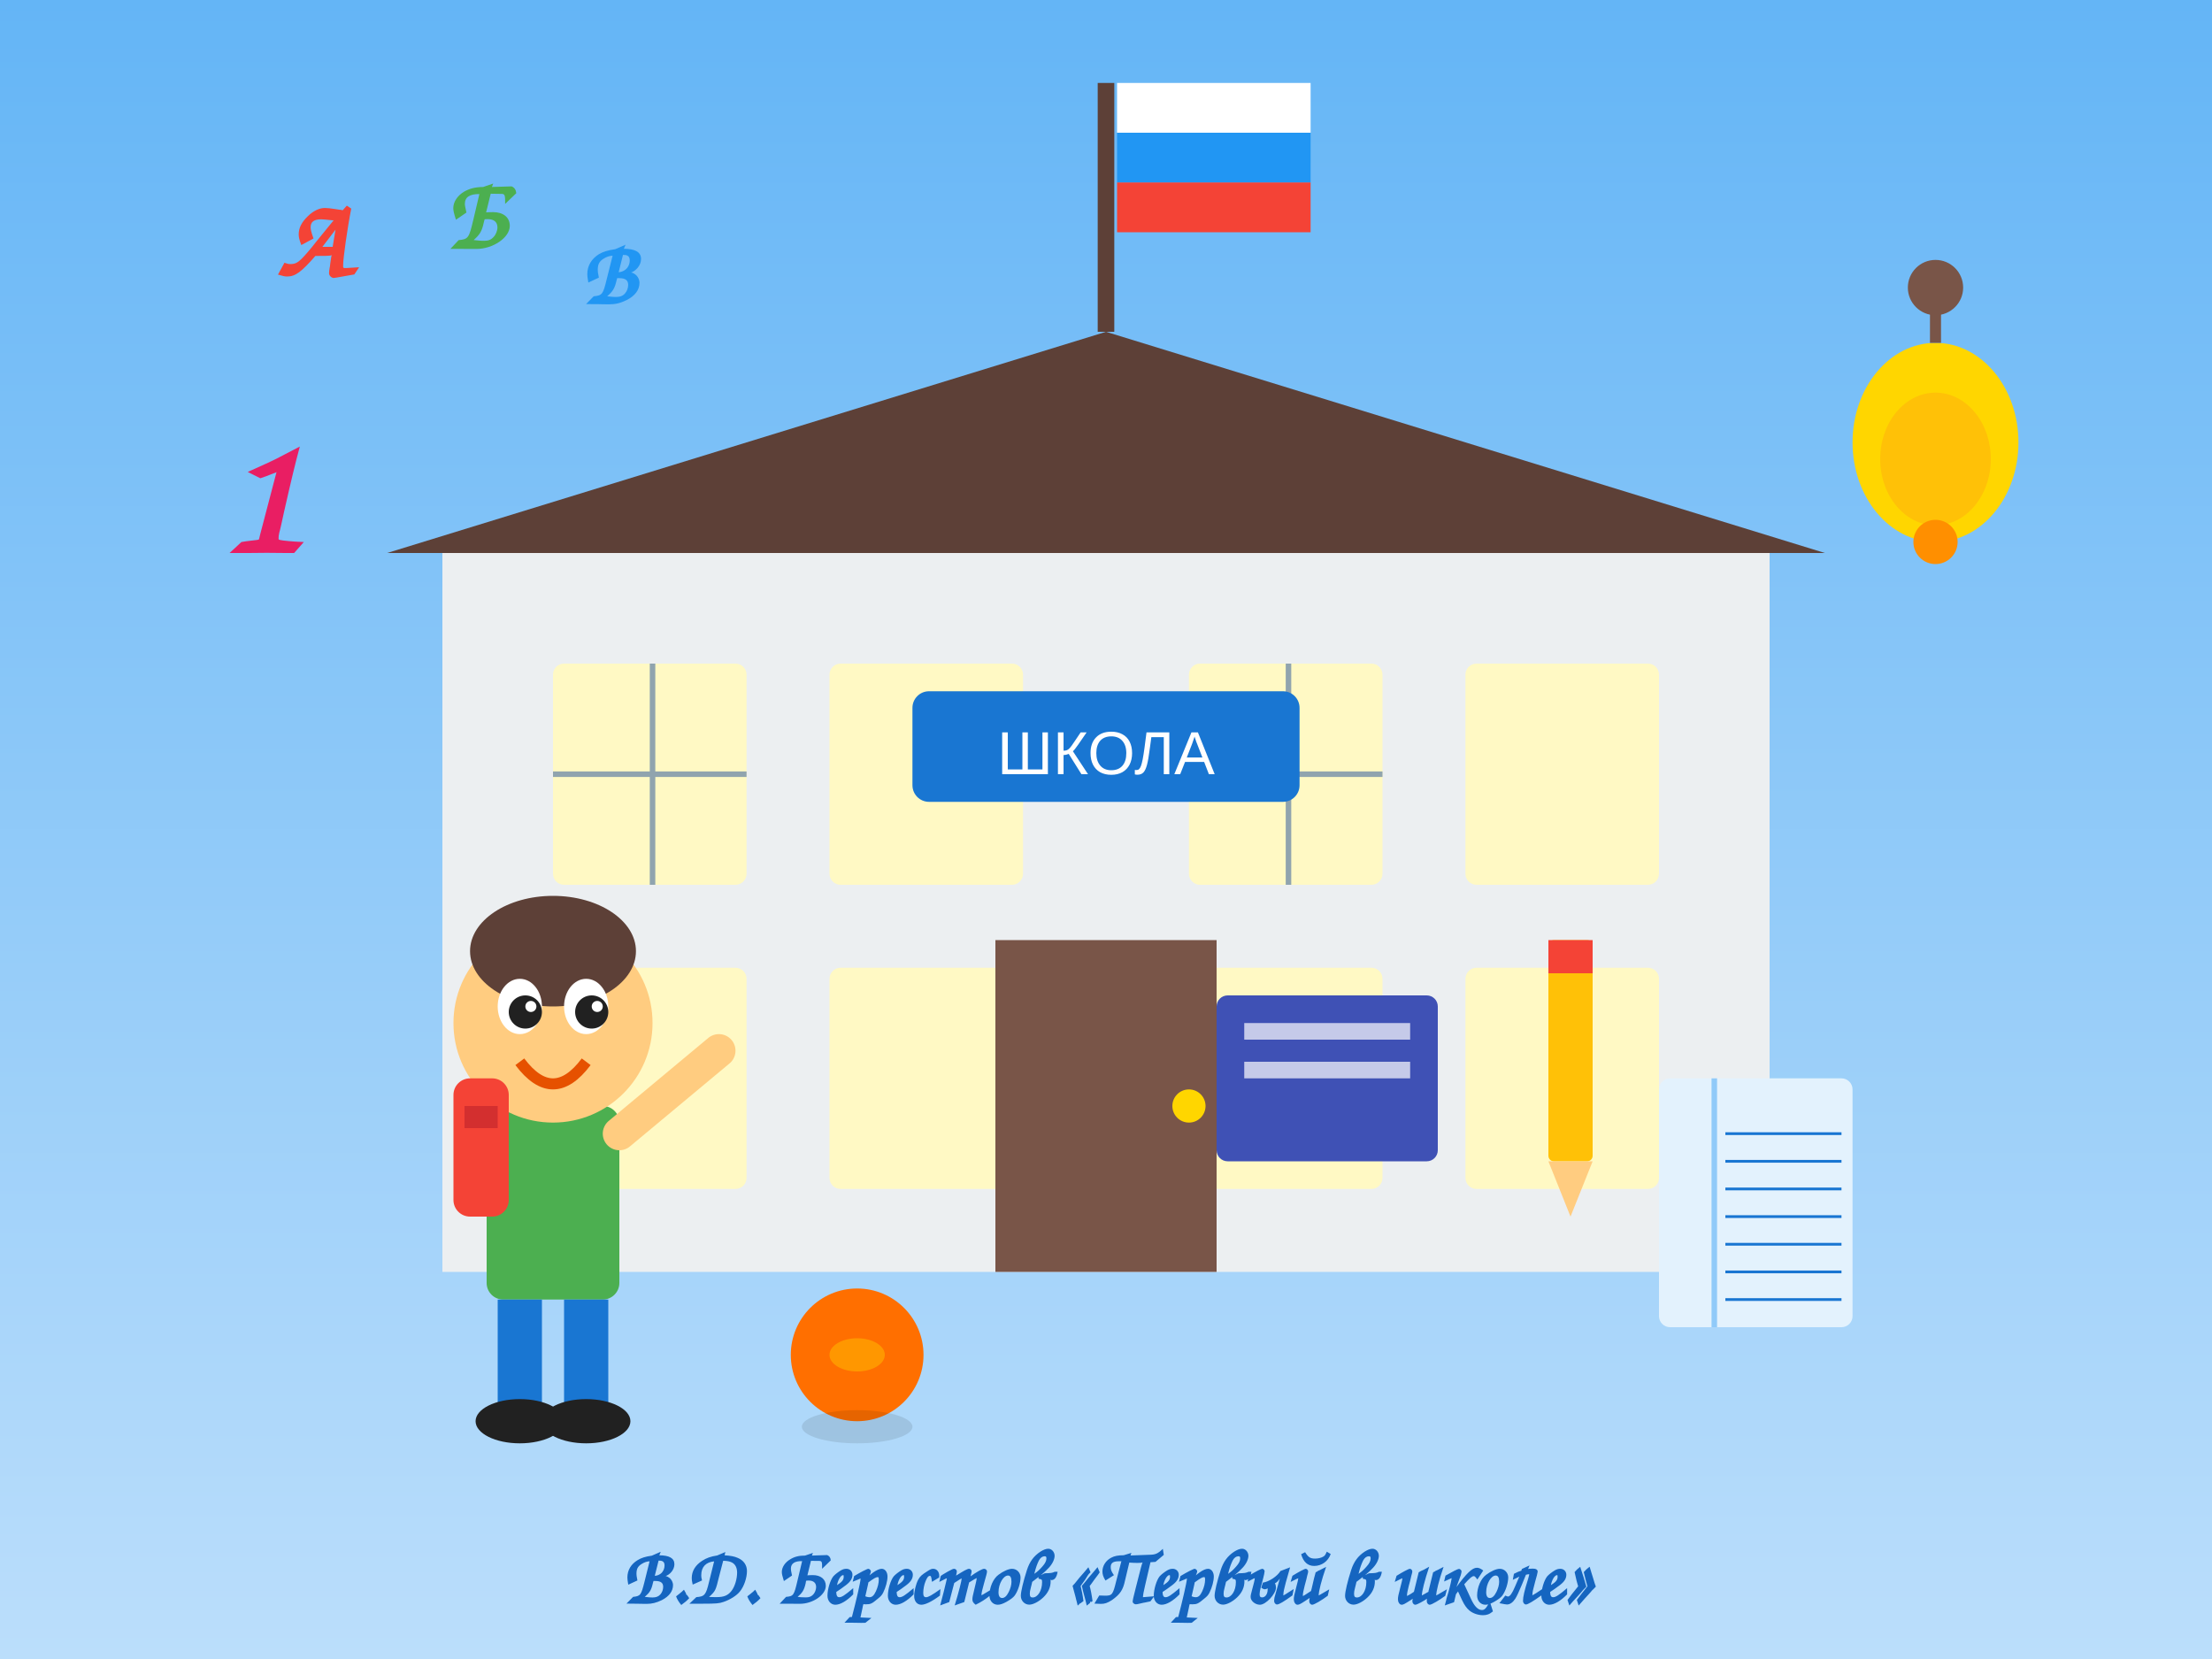
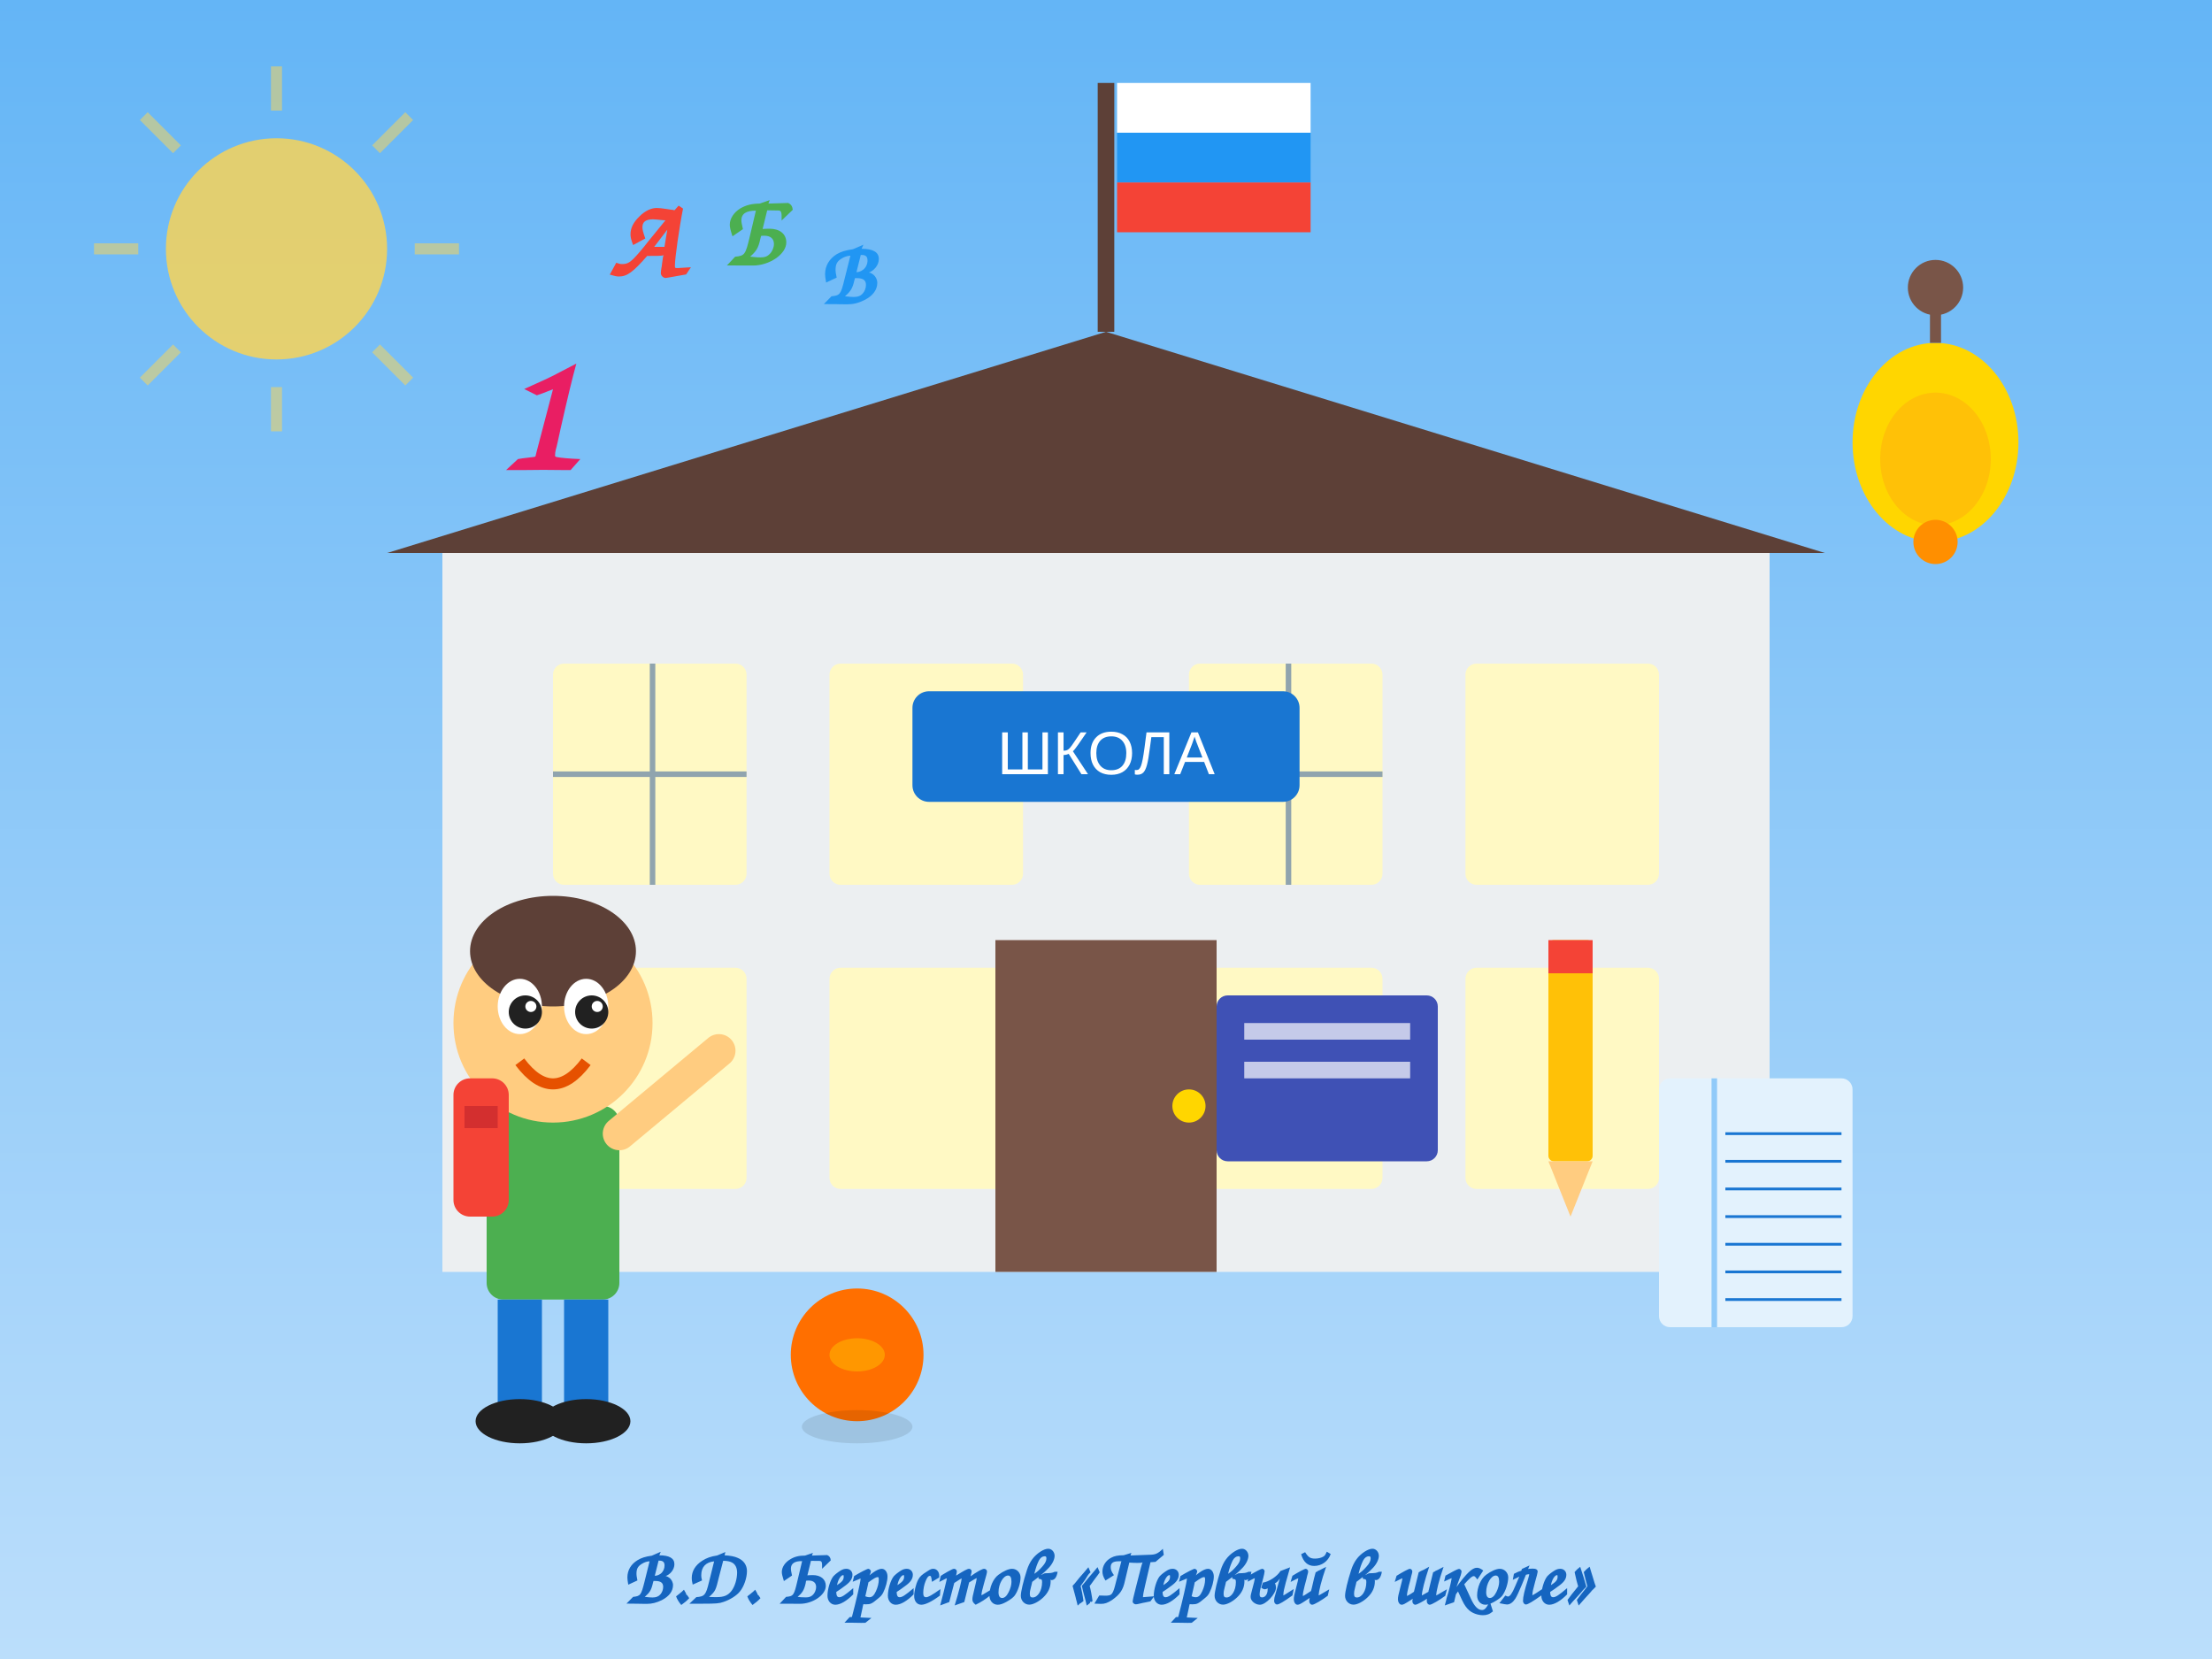
<svg xmlns="http://www.w3.org/2000/svg" viewBox="0 0 400 300">
  <defs>
    <linearGradient id="schoolGrad" x1="0%" y1="0%" x2="0%" y2="100%">
      <stop offset="0%" style="stop-color:#64B5F6" />
      <stop offset="100%" style="stop-color:#BBDEFB" />
    </linearGradient>
  </defs>
  <rect width="400" height="300" fill="url(#schoolGrad)" />
+   <circle cx="50" cy="45" r="20" fill="#FFD54F" opacity="0.8" />
+   <line x1="50" y1="20" x2="50" y2="12" stroke="#FFD54F" stroke-width="2" opacity="0.5" />
+   <line x1="50" y1="70" x2="50" y2="78" stroke="#FFD54F" stroke-width="2" opacity="0.5" />
+   <line x1="25" y1="45" x2="17" y2="45" stroke="#FFD54F" stroke-width="2" opacity="0.5" />
+   <line x1="75" y1="45" x2="83" y2="45" stroke="#FFD54F" stroke-width="2" opacity="0.5" />
+   <line x1="32" y1="27" x2="26" y2="21" stroke="#FFD54F" stroke-width="2" opacity="0.5" />
+   <line x1="68" y1="63" x2="74" y2="69" stroke="#FFD54F" stroke-width="2" opacity="0.5" />
+   <line x1="68" y1="27" x2="74" y2="21" stroke="#FFD54F" stroke-width="2" opacity="0.5" />
+   <line x1="32" y1="63" x2="26" y2="69" stroke="#FFD54F" stroke-width="2" opacity="0.5" />
  <g transform="translate(200, 100)">
    <rect x="-120" y="0" width="240" height="130" fill="#ECEFF1" />
    <polygon points="-130,0 0,-40 130,0" fill="#5D4037" />
    <line x1="0" y1="-40" x2="0" y2="-85" stroke="#5D4037" stroke-width="3" />
    <rect x="2" y="-85" width="35" height="9" fill="#FFFFFF" />
    <rect x="2" y="-76" width="35" height="9" fill="#2196F3" />
    <rect x="2" y="-67" width="35" height="9" fill="#F44336" />
    <g fill="#FFF9C4">
      <rect x="-100" y="20" width="35" height="40" rx="2" />
      <rect x="-50" y="20" width="35" height="40" rx="2" />
      <rect x="15" y="20" width="35" height="40" rx="2" />
      <rect x="65" y="20" width="35" height="40" rx="2" />
      <rect x="-100" y="75" width="35" height="40" rx="2" />
      <rect x="-50" y="75" width="35" height="40" rx="2" />
      <rect x="15" y="75" width="35" height="40" rx="2" />
      <rect x="65" y="75" width="35" height="40" rx="2" />
    </g>
    <g stroke="#90A4AE" stroke-width="1">
      <line x1="-82" y1="20" x2="-82" y2="60" />
      <line x1="-100" y1="40" x2="-65" y2="40" />
      <line x1="33" y1="20" x2="33" y2="60" />
      <line x1="15" y1="40" x2="50" y2="40" />
    </g>
    <rect x="-20" y="70" width="40" height="60" fill="#795548" />
    <circle cx="15" cy="100" r="3" fill="#FFD600" />
    <rect x="-35" y="25" width="70" height="20" fill="#1976D2" rx="3" />
    <text x="0" y="40" text-anchor="middle" font-family="Arial" font-size="11" fill="white">ШКОЛА</text>
  </g>
  <g transform="translate(100, 200)">
    <rect x="-12" y="0" width="24" height="35" fill="#4CAF50" rx="3" />
    <circle cx="0" cy="-15" r="18" fill="#FFCC80" />
    <ellipse cx="0" cy="-28" rx="15" ry="10" fill="#5D4037" />
    <ellipse cx="-6" cy="-18" rx="4" ry="5" fill="white" />
    <ellipse cx="6" cy="-18" rx="4" ry="5" fill="white" />
    <circle cx="-5" cy="-17" r="3" fill="#212121" />
    <circle cx="7" cy="-17" r="3" fill="#212121" />
    <circle cx="-4" cy="-18" r="1" fill="white" />
    <circle cx="8" cy="-18" r="1" fill="white" />
    <path d="M-6,-8 Q0,0 6,-8" stroke="#E65100" stroke-width="2" fill="none" />
    <rect x="-18" y="-5" width="10" height="25" fill="#F44336" rx="3" />
    <rect x="-16" y="0" width="6" height="4" fill="#D32F2F" />
    <rect x="-10" y="35" width="8" height="20" fill="#1976D2" />
    <rect x="2" y="35" width="8" height="20" fill="#1976D2" />
    <ellipse cx="-6" cy="57" rx="8" ry="4" fill="#212121" />
    <ellipse cx="6" cy="57" rx="8" ry="4" fill="#212121" />
    <line x1="12" y1="5" x2="30" y2="-10" stroke="#FFCC80" stroke-width="6" stroke-linecap="round">
      <animateTransform attributeName="transform" type="rotate" values="-10 12 5;10 12 5;-10 12 5" dur="0.5s" repeatCount="indefinite" />
    </line>
  </g>
  <g>
    <circle cx="155" cy="245" r="12" fill="#FF6F00">
      <animate attributeName="cy" values="245;225;245" dur="0.8s" repeatCount="indefinite" />
    </circle>
    <ellipse cx="155" cy="245" rx="5" ry="3" fill="#FFB300" opacity="0.6">
      <animate attributeName="cy" values="245;225;245" dur="0.8s" repeatCount="indefinite" />
    </ellipse>
    <ellipse cx="155" cy="258" rx="10" ry="3" fill="#000" opacity="0.1">
      <animate attributeName="rx" values="10;7;10" dur="0.8s" repeatCount="indefinite" />
    </ellipse>
  </g>
  <g transform="translate(220, 180)">
-     <rect x="0" y="0" width="40" height="30" fill="#3F51B5" rx="2">
-       <animateTransform attributeName="transform" type="translate" values="220,180;225,175;220,180" dur="2s" repeatCount="indefinite" />
-     </rect>
+     <rect x="0" y="0" width="40" height="30" fill="#3F51B5" rx="2" />
    <rect x="5" y="5" width="30" height="3" fill="#C5CAE9" />
    <rect x="5" y="12" width="30" height="3" fill="#C5CAE9" />
  </g>
  <g transform="translate(280, 170)">
-     <rect x="0" y="0" width="8" height="40" fill="#FFC107" rx="1">
-       <animateTransform attributeName="transform" type="rotate" values="-5 4 20;5 4 20;-5 4 20" dur="1.5s" repeatCount="indefinite" />
-     </rect>
+     <rect x="0" y="0" width="8" height="40" fill="#FFC107" rx="1" />
    <polygon points="0,40 4,50 8,40" fill="#FFCC80" />
    <rect x="0" y="0" width="8" height="6" fill="#F44336" />
  </g>
  <g transform="translate(300, 195)">
    <rect x="0" y="0" width="35" height="45" fill="#E3F2FD" rx="2" />
    <line x1="10" y1="0" x2="10" y2="45" stroke="#90CAF9" stroke-width="1" />
    <g stroke="#1976D2" stroke-width="0.5">
      <line x1="12" y1="10" x2="33" y2="10" />
      <line x1="12" y1="15" x2="33" y2="15" />
      <line x1="12" y1="20" x2="33" y2="20" />
      <line x1="12" y1="25" x2="33" y2="25" />
      <line x1="12" y1="30" x2="33" y2="30" />
      <line x1="12" y1="35" x2="33" y2="35" />
      <line x1="12" y1="40" x2="33" y2="40" />
    </g>
  </g>
  <g transform="translate(350, 80)">
    <ellipse cx="0" cy="0" rx="15" ry="18" fill="#FFD600" />
    <ellipse cx="0" cy="3" rx="10" ry="12" fill="#FFC107" />
    <circle cx="0" cy="18" r="4" fill="#FF8F00" />
    <line x1="0" y1="-18" x2="0" y2="-25" stroke="#795548" stroke-width="2" />
    <circle cx="0" cy="-28" r="5" fill="#795548" />
-     <animateTransform attributeName="transform" type="rotate" values="-5 350 80;5 350 80;-5 350 80" dur="0.3s" repeatCount="indefinite" />
  </g>
-   <text x="50" y="50" font-family="'Comic Sans MS', cursive" font-size="20" font-weight="bold" fill="#F44336">
-     А
-     <animate attributeName="y" values="50;45;50" dur="1s" repeatCount="indefinite" />
-   </text>
-   <text x="80" y="45" font-family="'Comic Sans MS', cursive" font-size="18" font-weight="bold" fill="#4CAF50">
-     Б
-     <animate attributeName="y" values="45;50;45" dur="1.2s" repeatCount="indefinite" />
-   </text>
-   <text x="105" y="55" font-family="'Comic Sans MS', cursive" font-size="16" font-weight="bold" fill="#2196F3">
-     В
-     <animate attributeName="y" values="55;48;55" dur="0.8s" repeatCount="indefinite" />
-   </text>
-   <g transform="translate(40, 100)">
-     <text x="0" y="0" font-family="'Comic Sans MS', cursive" font-size="30" font-weight="bold" fill="#E91E63">
-       1
-     </text>
-   </g>
+   <text x="110" y="50" font-family="'Comic Sans MS', cursive" font-size="20" font-weight="bold" fill="#F44336">А</text>
+   <text x="130" y="48" font-family="'Comic Sans MS', cursive" font-size="18" font-weight="bold" fill="#4CAF50">Б</text>
+   <text x="148" y="55" font-family="'Comic Sans MS', cursive" font-size="16" font-weight="bold" fill="#2196F3">В</text>
+   <text x="90" y="85" font-family="'Comic Sans MS', cursive" font-size="30" font-weight="bold" fill="#E91E63">1</text>
  <text x="200" y="290" text-anchor="middle" font-family="'Comic Sans MS', cursive" font-size="14" font-weight="bold" fill="#1565C0">
    В.Д. Берестов «Первый в школе»
  </text>
</svg>
